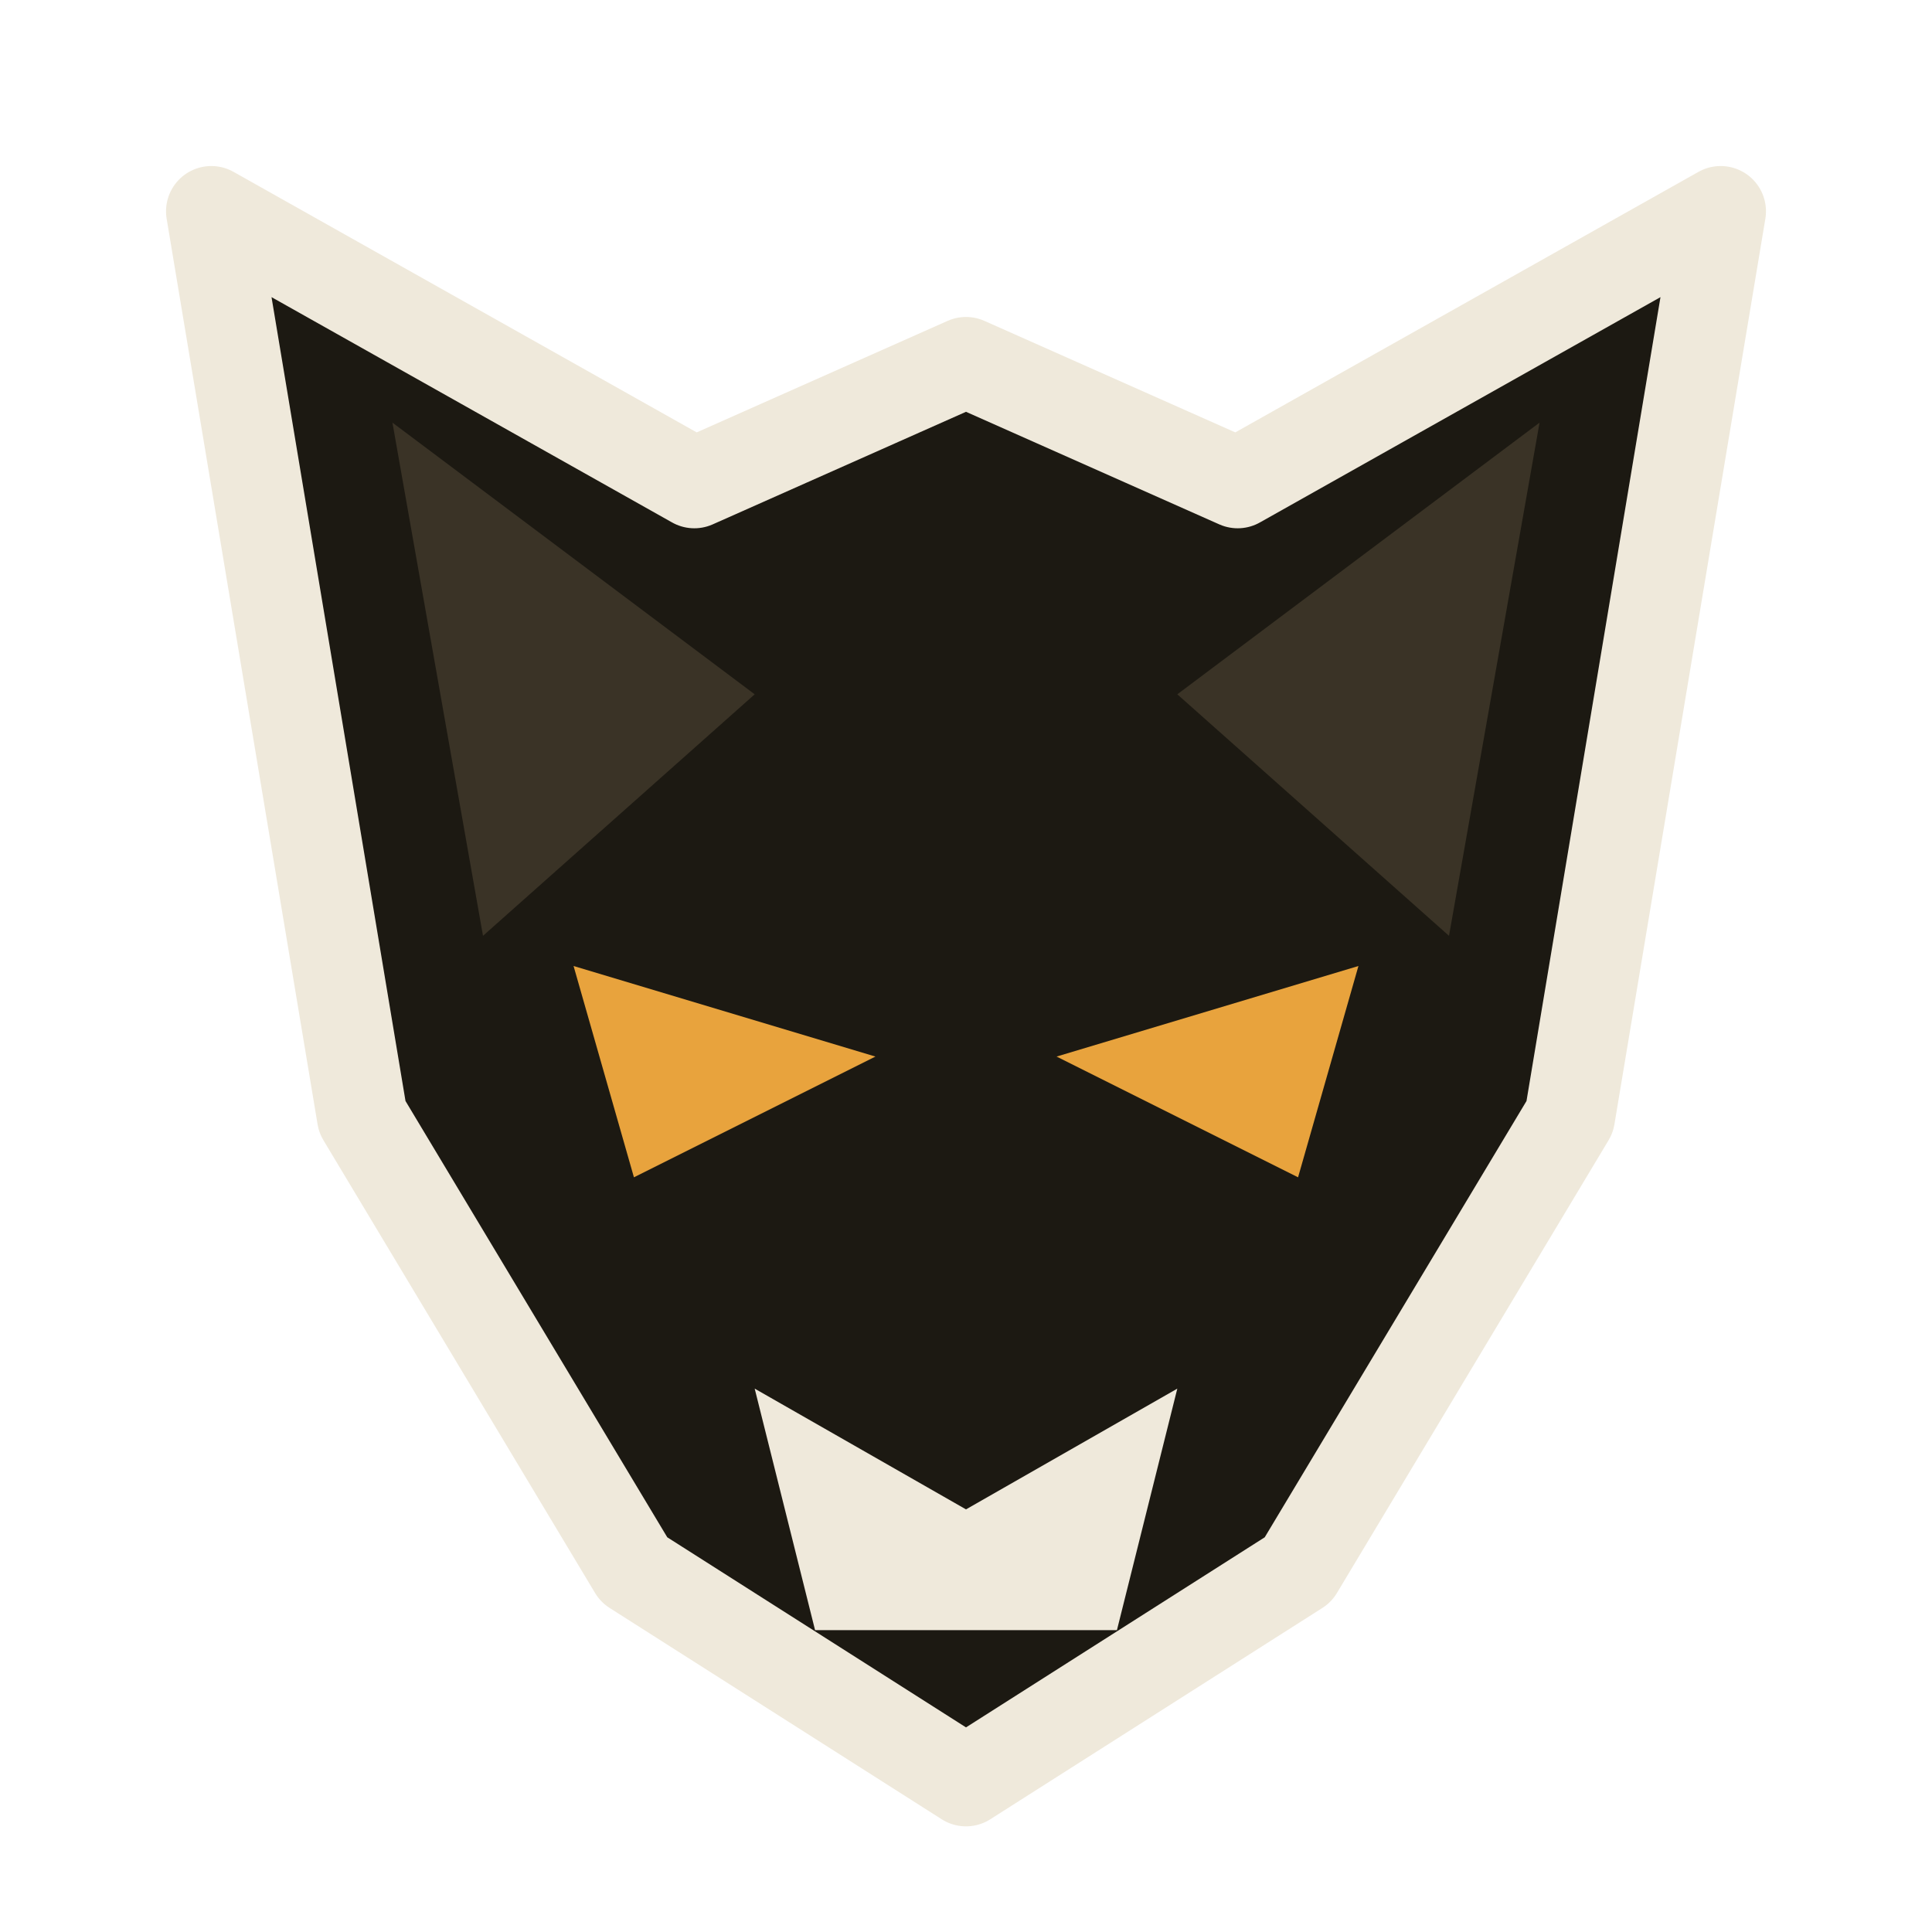
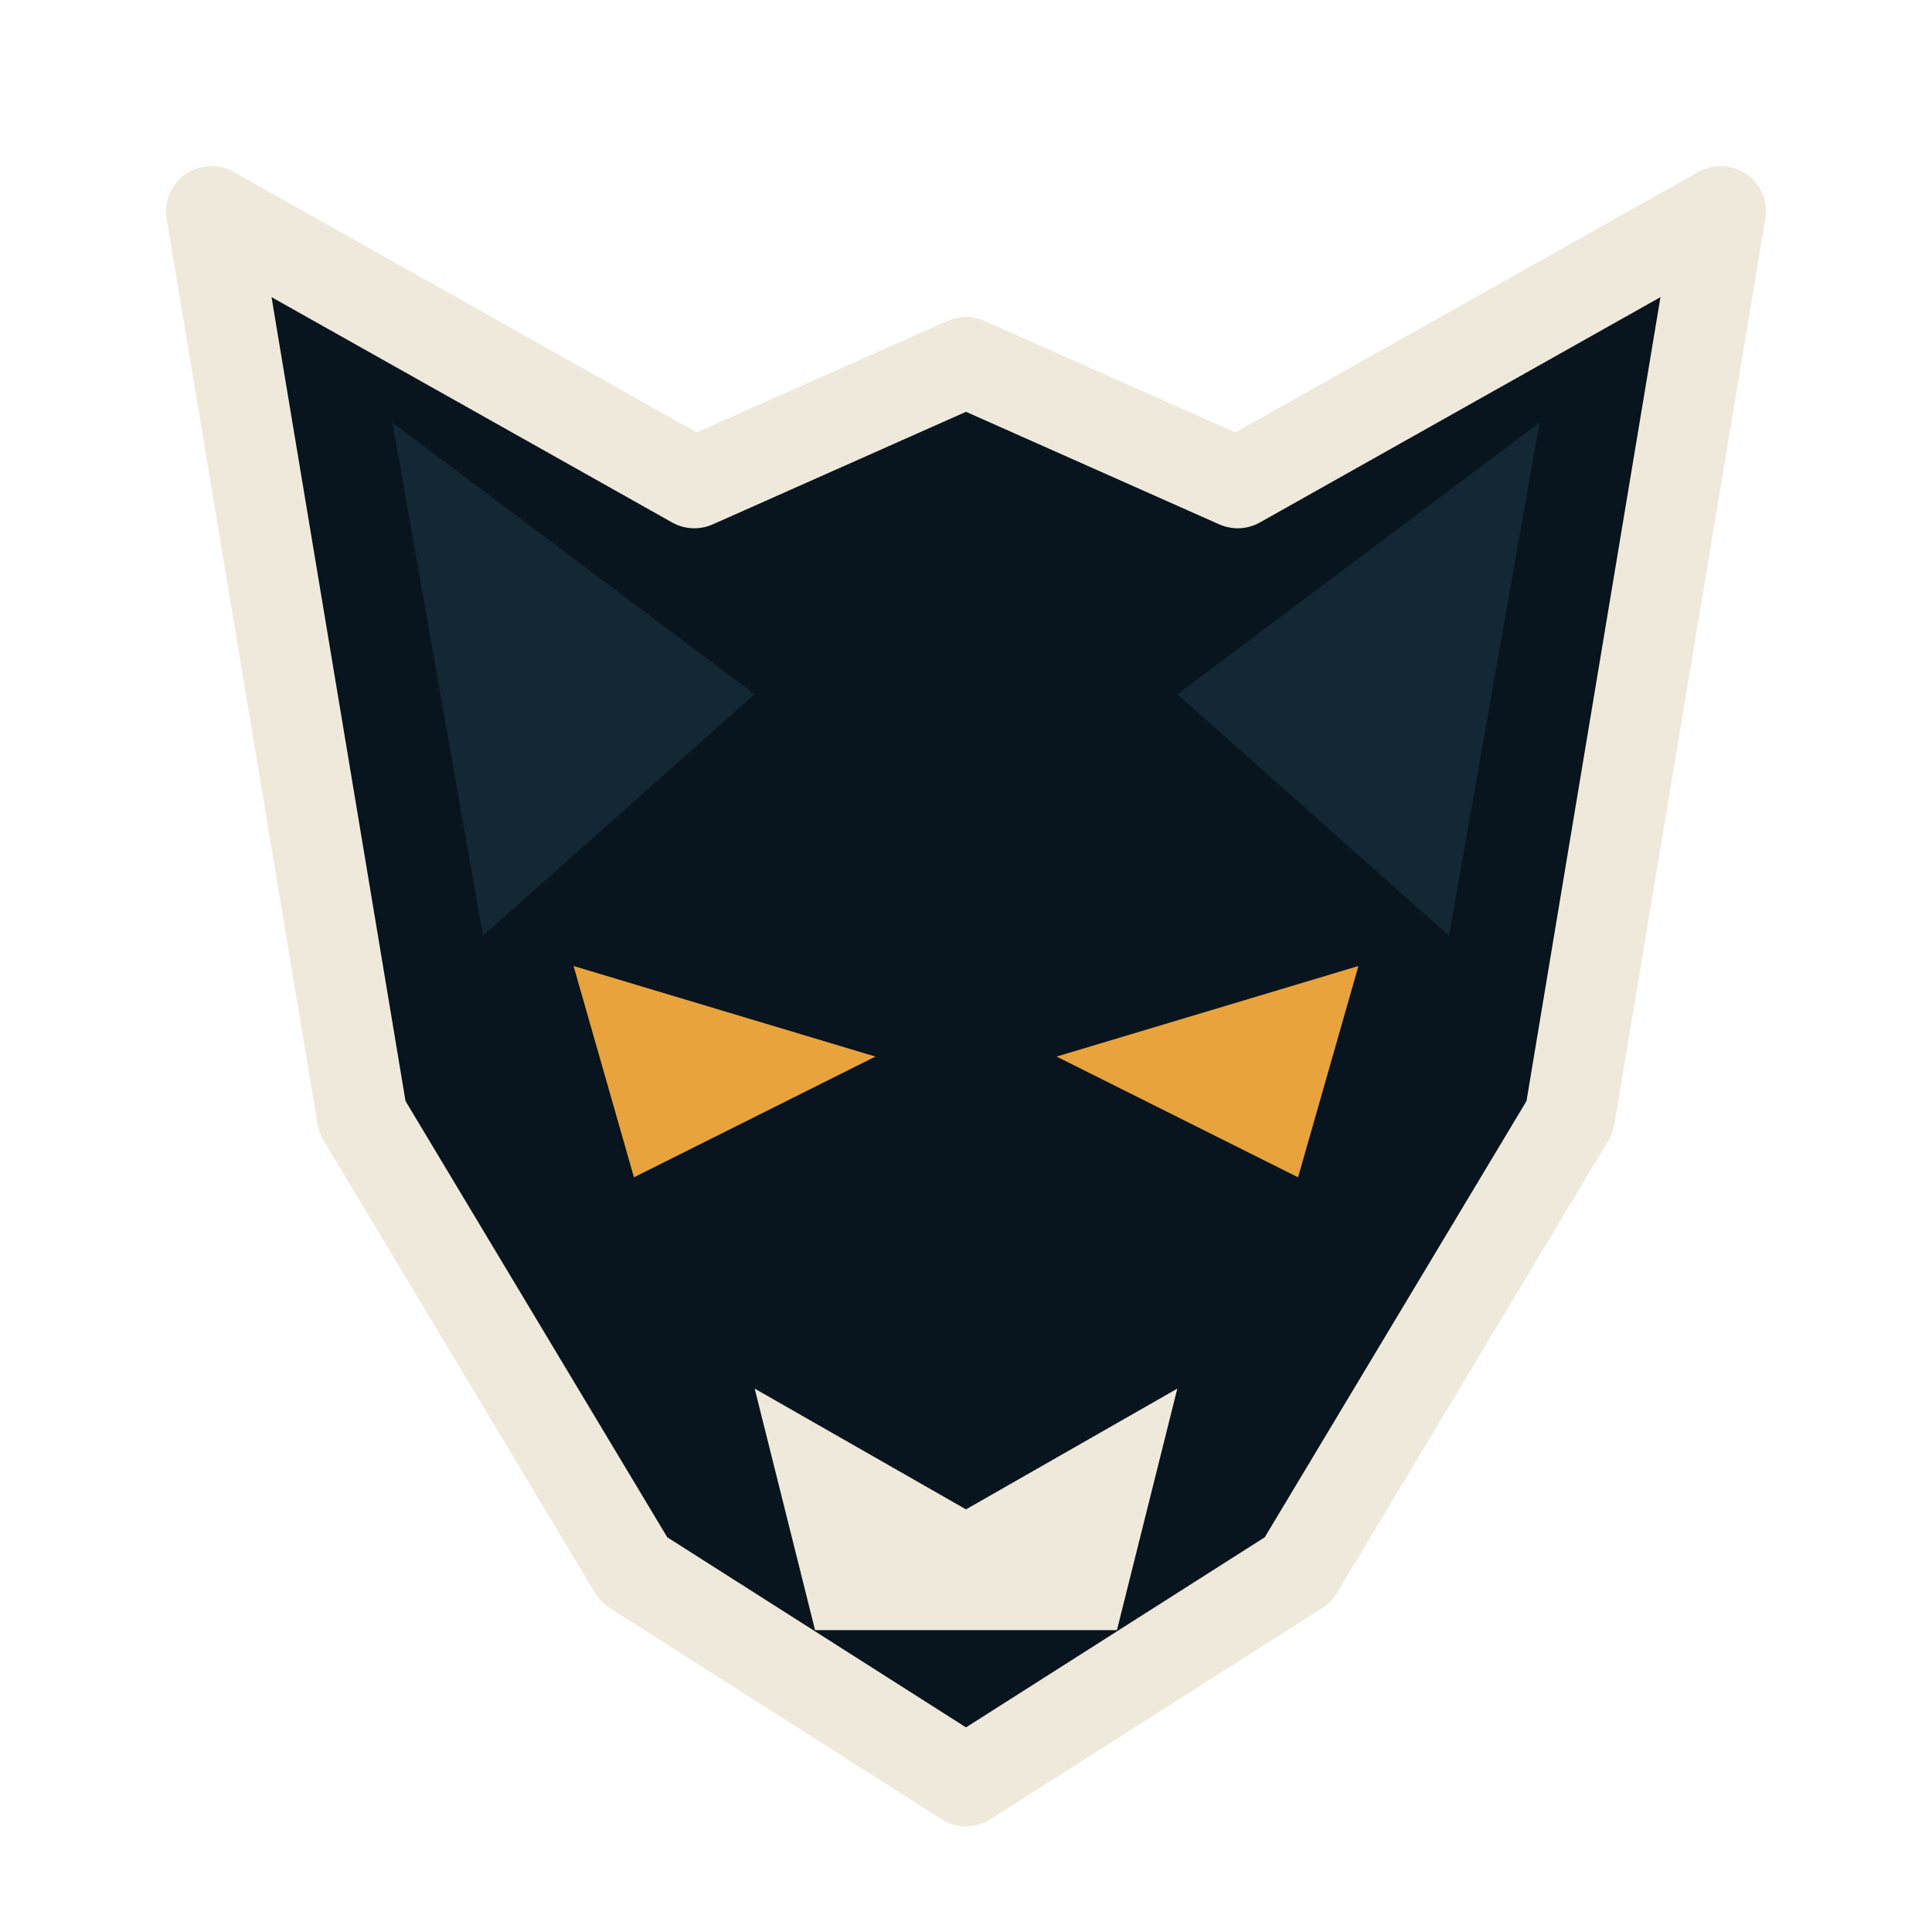
<svg xmlns="http://www.w3.org/2000/svg" viewBox="0 0 64 64">
-   <path d="M7 7 23 16 32 12 41 16 57 7 52 37 43 52 32 59 21 52 12 37Z" fill="#1c1912" stroke="#efe9db" stroke-width="3" stroke-linejoin="round" />
-   <path d="m13 14 12 9-9 8Z" fill="#3a3326" />
-   <path d="m51 14-12 9 9 8Z" fill="#3a3326" />
+   <path d="M7 7 23 16 32 12 41 16 57 7 52 37 43 52 32 59 21 52 12 37Z" fill="#08141e" stroke="#efe9db" stroke-width="3" stroke-linejoin="round" />
+   <path d="m13 14 12 9-9 8Z" fill="#142734" />
+   <path d="m51 14-12 9 9 8Z" fill="#142734" />
  <path d="m19 32 10 3-8 4Z" fill="#e8a33d" />
  <path d="m45 32-10 3 8 4Z" fill="#e8a33d" />
  <path d="m25 46 7 4 7-4-2 8H27Z" fill="#efe9db" />
</svg>
